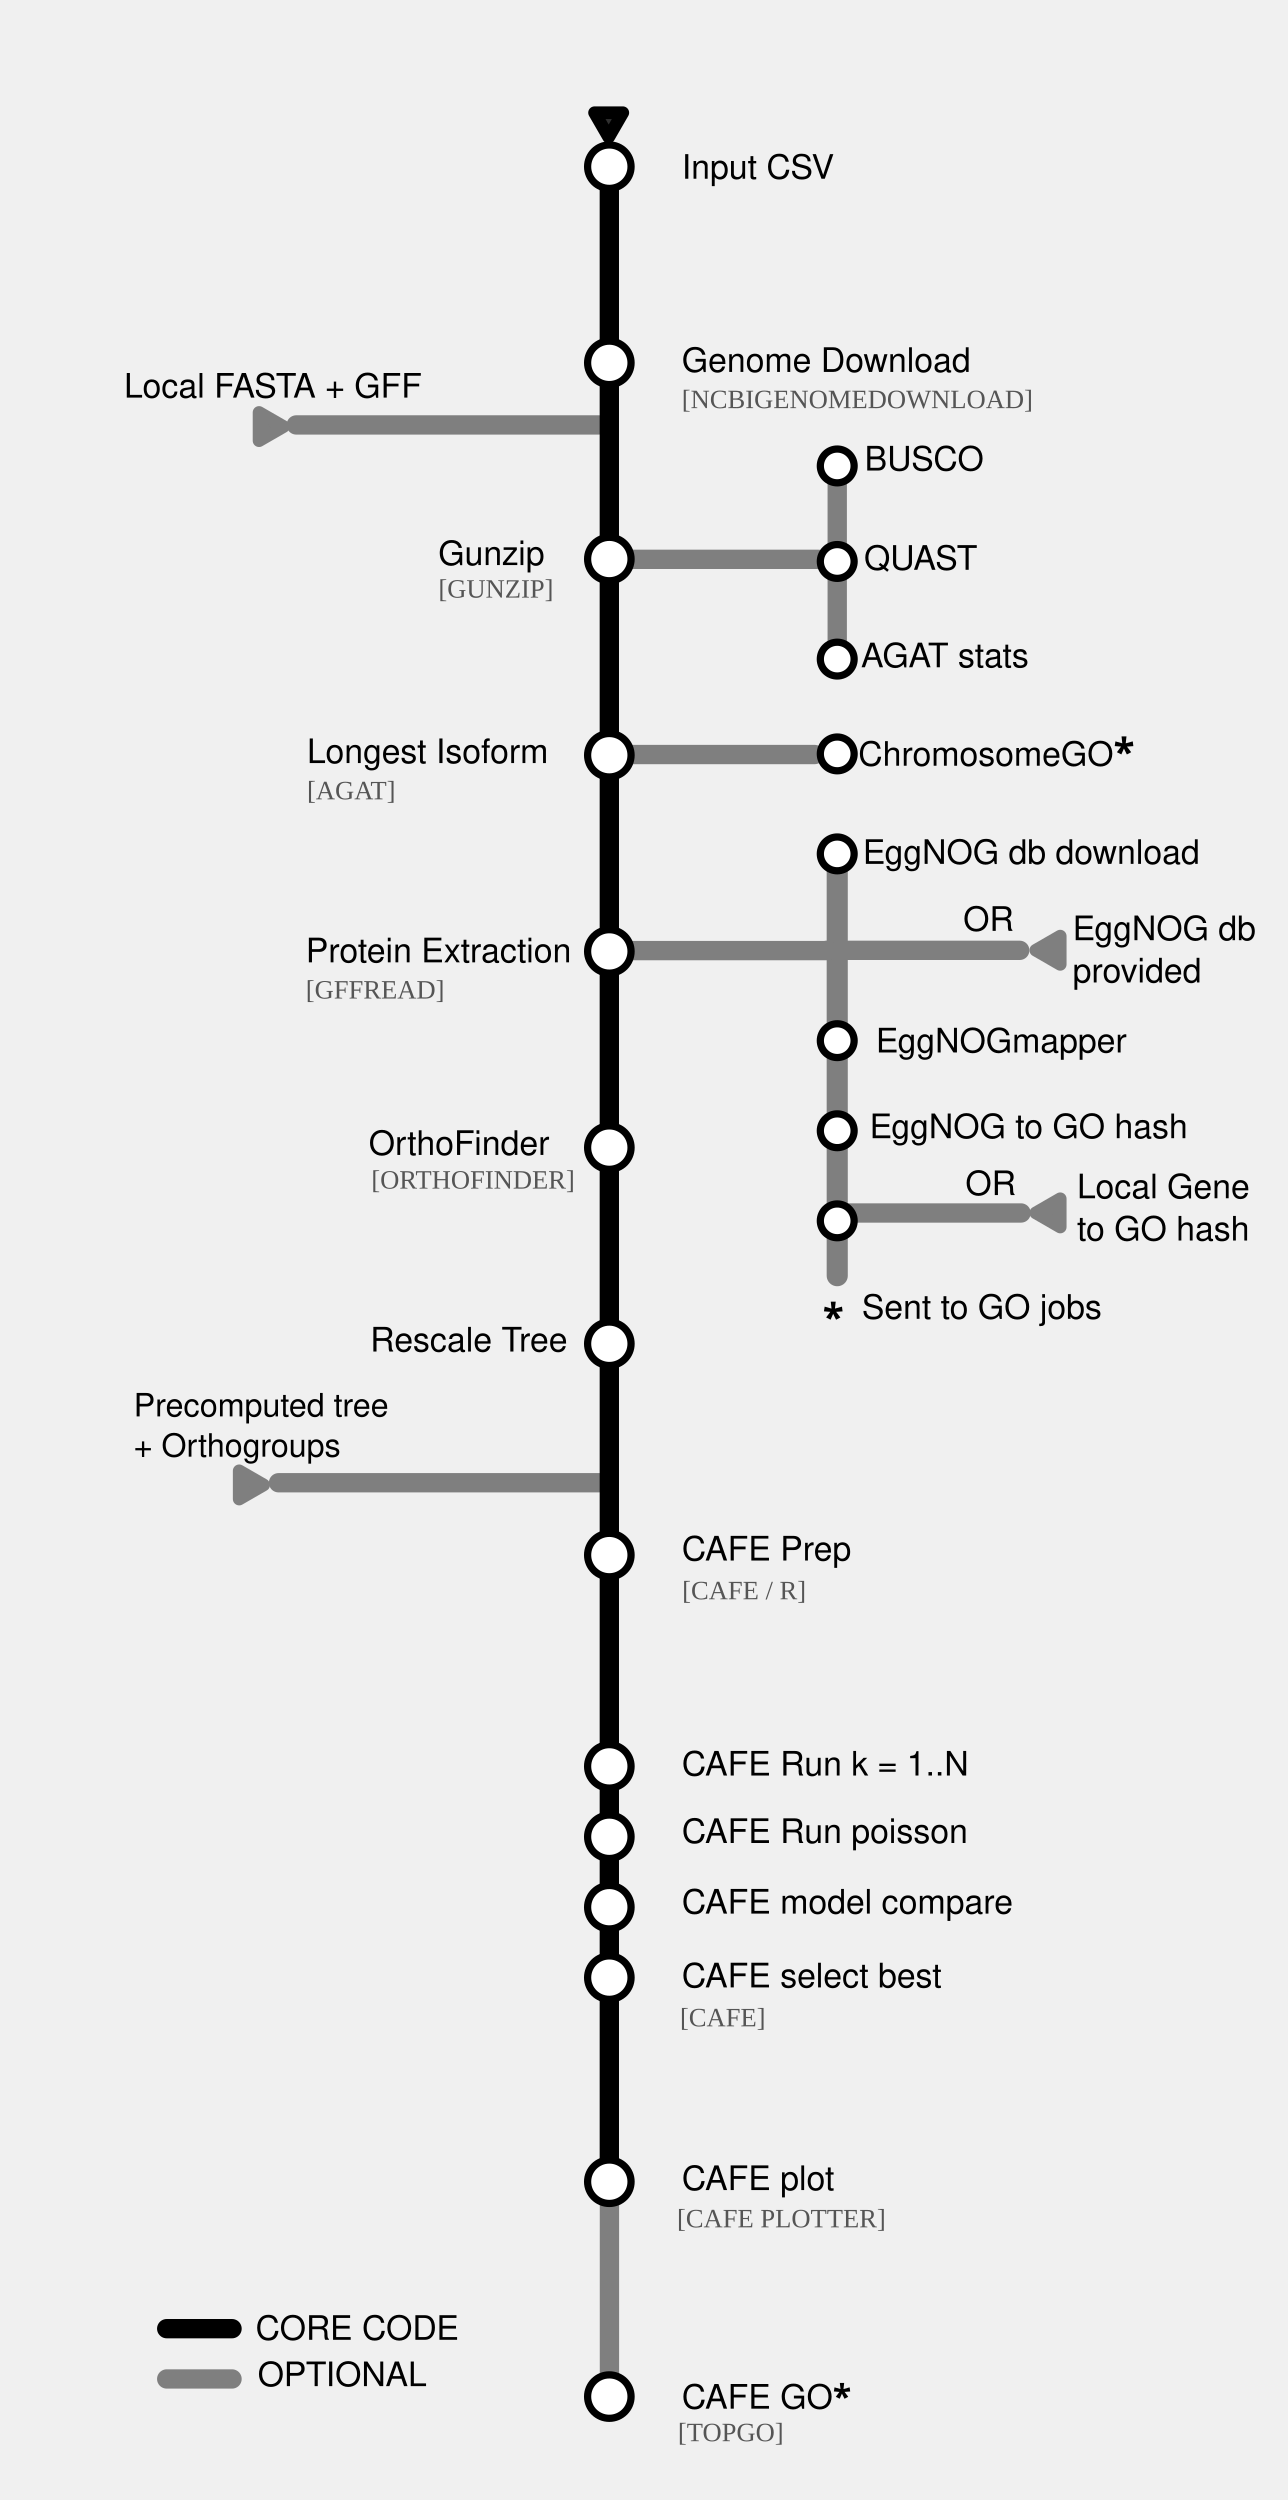
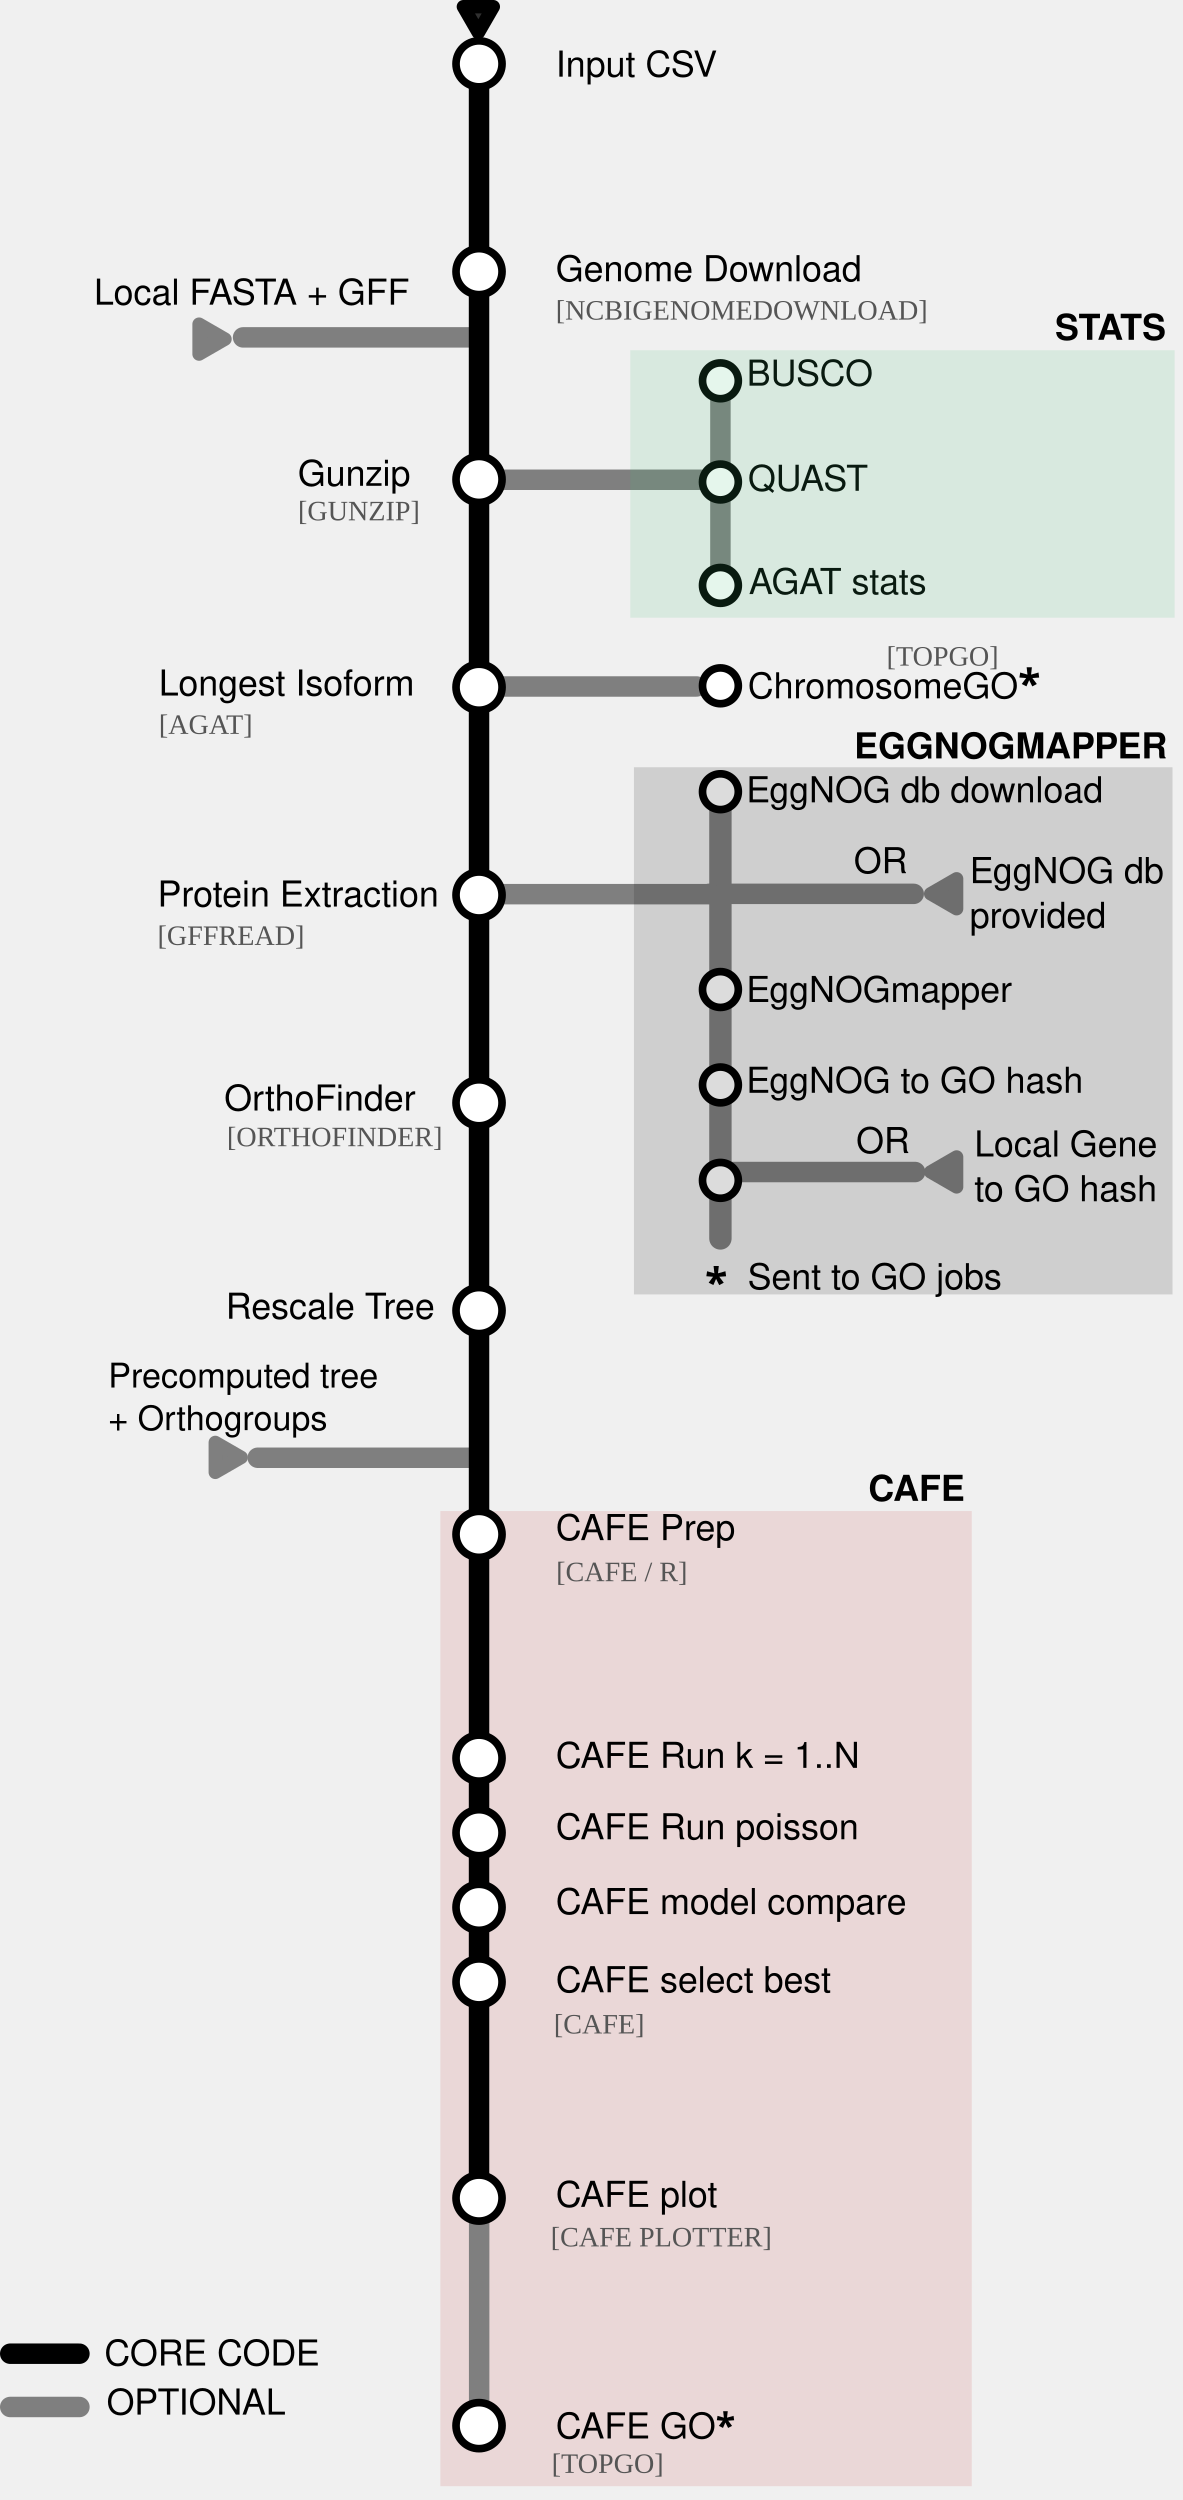
- <svg xmlns="http://www.w3.org/2000/svg" width="533.043" height="1035.372" version="1.1" id="svg28">
+ <svg xmlns="http://www.w3.org/2000/svg" width="462.477" height="977.559" version="1.1" id="svg28">
  <defs id="defs28" />
  <style id="style1">
.line { fill: none; stroke-width: 8; stroke-linecap: round; }
.station { fill: white; stroke: black; stroke-width: 3; }
.label { font-family: Helvetica, Arial, sans-serif; font-size: 14px; }
.small { font-size: 11px; fill: #555; }
.title { font-size: 28px; font-weight: bold; }
</style>
-   <path d="m 346.74,272.968 v -80" class="line" stroke="#7f7f7f" id="path25" />
-   <path d="M 346.74,528.322 V 361.001" class="line" stroke="#7f7f7f" id="path25-6" style="fill:none;stroke-width:8.747;stroke-linecap:round;stroke-dasharray:none" />
-   <path d="m 339.006,231.655 h -80" class="line" stroke="#7f7f7f" id="path25-3" style="fill:none;stroke-width:8;stroke-linecap:round" />
-   <path d="m 337.407,312.488 h -80" class="line" stroke="#7f7f7f" id="path25-3-3" style="fill:none;stroke-width:8;stroke-linecap:round" />
-   <path d="m 422.319,393.582 h -80" class="line" stroke="#7f7f7f" id="path25-3-3-3" style="fill:none;stroke-width:8;stroke-linecap:round" />
-   <path d="M 248.14,175.987 H 122.686" class="line" stroke="#7f7f7f" id="path25-3-2" style="fill:none;stroke-width:8;stroke-linecap:round;stroke-dasharray:none" />
-   <path d="M 115.36,614.077 H 250.216" class="line" stroke="#1f77b4" id="path18" style="fill:#666666;stroke:#7f7f7f;stroke-opacity:1" />
-   <path d="M 69.04,985.246 H 96.095" class="line" stroke="#1f77b4" id="path18-0" style="fill:#666666;stroke:#7f7f7f;stroke-width:8;stroke-linecap:round;stroke-dasharray:none;stroke-opacity:1" />
-   <path d="m 69.04,964.415 h 27.056" class="line" stroke="#1f77b4" id="path18-0-3" style="fill:#000000;fill-opacity:1;stroke:#000000;stroke-width:8;stroke-linecap:round;stroke-dasharray:none;stroke-opacity:1" />
-   <path d="M 252.354,68.971 V 900.275" class="line" stroke="#000000" id="path1" style="stroke-width:8;stroke-dasharray:none" />
-   <path d="m 252.401,902.153 v 87.609" class="line" stroke="#000000" id="path1-2" style="fill:#7f7f7f;fill-opacity:1;stroke:#7f7f7f;stroke-width:8;stroke-linecap:round;stroke-dasharray:none;stroke-opacity:1" />
-   <path d="m 253.263,393.697 h 90.308" class="line" stroke="#1f77b4" id="path18-8" style="fill:#666666;stroke:#7f7f7f;stroke-width:8;stroke-linecap:round;stroke-dasharray:none;stroke-dashoffset:0;stroke-opacity:1" />
-   <circle cx="252.354" cy="69.028" r="9" class="station" id="circle1" />
-   <text x="282.354" y="74.028" class="label" id="text2">Input CSV</text>
-   <circle cx="252.354" cy="150.278" r="9" class="station" id="circle2" />
-   <text x="282.354" y="154.028" class="label" id="text3">Genome Download</text>
-   <text x="282.354" y="169.028" class="small" id="text4">[NCBIGENOMEDOWNLOAD]</text>
-   <text x="181.554" y="247.511" class="small" id="text4-4" style="font-size:11px;fill:#555555">[GUNZIP]</text>
-   <text x="181.506" y="234.028" class="label" id="text5">Gunzip</text>
-   <circle cx="252.354" cy="231.528" r="9" class="station" id="circle4" />
-   <circle cx="252.354" cy="312.778" r="9" class="station" id="circle5" />
-   <text x="127.15" y="316.028" class="label" id="text6">Longest Isoform</text>
-   <text x="127.15" y="331.028" class="small" id="text7">[AGAT]</text>
-   <circle cx="252.354" cy="394.028" r="9" class="station" id="circle7" />
-   <text x="126.633" y="398.545" class="label" id="text8">Protein Extraction</text>
-   <text x="126.633" y="413.545" class="small" id="text9">[GFFREAD]</text>
-   <text x="153.776" y="492.264" class="small" id="text9-0" style="font-size:11px;fill:#555555">[ORTHOFINDER]</text>
-   <text x="280.375" y="922.453" class="small" id="text9-6" style="font-size:11px;fill:#555555">[CAFE PLOTTER]</text>
-   <text x="282.513" y="662.34" class="small" id="text9-6-0" style="font-size:11px;fill:#555555">[CAFE / R]</text>
-   <text x="281.606" y="839.201" class="small" id="text9-6-0-4" style="font-size:11px;fill:#555555">[CAFE]</text>
-   <text x="280.748" y="1011.021" class="small" id="text9-6-8" style="font-size:11px;fill:#555555">[TOPGO]</text>
-   <circle cx="252.354" cy="475.278" r="9" class="station" id="circle9" />
-   <circle cx="252.354" cy="556.528" r="9" class="station" id="circle10" />
-   <text x="152.707" y="478.306" class="label" id="text11">OrthoFinder</text>
-   <circle cx="252.354" cy="644.028" r="9" class="station" id="circle11" />
-   <text x="153.328" y="559.722" class="label" id="text12">
-     <tspan id="tspan44" x="153.328" y="559.722">Rescale Tree</tspan>
+   <path d="m 281.7,228.908 v -80" class="line" stroke="#7f7f7f" id="path25" />
+   <path d="M 281.7,484.262 V 316.941" class="line" stroke="#7f7f7f" id="path25-6" style="fill:none;stroke-width:8.747;stroke-linecap:round;stroke-dasharray:none" />
+   <path d="m 273.966,187.595 h -80" class="line" stroke="#7f7f7f" id="path25-3" style="fill:none;stroke-width:8;stroke-linecap:round" />
+   <path d="m 272.367,268.428 h -80" class="line" stroke="#7f7f7f" id="path25-3-3" style="fill:none;stroke-width:8;stroke-linecap:round" />
+   <path d="m 357.279,349.522 h -80" class="line" stroke="#7f7f7f" id="path25-3-3-3" style="fill:none;stroke-width:8;stroke-linecap:round" />
+   <path d="M 184.256,131.927 H 95.049" class="line" stroke="#7f7f7f" id="path25-3-2" style="fill:none;stroke-width:8;stroke-linecap:round;stroke-dasharray:none" />
+   <path d="m 100.774,570.017 h 85.856" class="line" stroke="#1f77b4" id="path18" style="fill:#666666;stroke:#7f7f7f;stroke-width:8;stroke-dasharray:none;stroke-opacity:1" />
+   <path d="M 4,941.186 H 31.056" class="line" stroke="#1f77b4" id="path18-0" style="fill:#666666;stroke:#7f7f7f;stroke-width:8;stroke-linecap:round;stroke-dasharray:none;stroke-opacity:1" />
+   <path d="M 4,920.355 H 31.056" class="line" stroke="#1f77b4" id="path18-0-3" style="fill:#000000;fill-opacity:1;stroke:#000000;stroke-width:8;stroke-linecap:round;stroke-dasharray:none;stroke-opacity:1" />
+   <rect style="opacity:0.998;fill:#c63a3a;fill-opacity:0.14;stroke:#000000;stroke-width:10.807;stroke-linejoin:round;stroke-opacity:0" id="rect1-0" width="207.786" height="381.303" x="172.194" y="590.852" />
+   <path d="M 187.314,24.911 V 856.215" class="line" stroke="#000000" id="path1" style="stroke-width:8;stroke-dasharray:none" />
+   <path d="m 187.362,858.093 v 87.609" class="line" stroke="#000000" id="path1-2" style="fill:#7f7f7f;fill-opacity:1;stroke:#7f7f7f;stroke-width:8;stroke-linecap:round;stroke-dasharray:none;stroke-opacity:1" />
+   <path d="m 188.223,349.637 h 90.308" class="line" stroke="#1f77b4" id="path18-8" style="fill:#666666;stroke:#7f7f7f;stroke-width:8;stroke-linecap:round;stroke-dasharray:none;stroke-dashoffset:0;stroke-opacity:1" />
+   <circle cx="187.314" cy="24.968" r="9" class="station" id="circle1" />
+   <text x="217.314" y="29.968" class="label" id="text2">Input CSV</text>
+   <circle cx="187.314" cy="106.218" r="9" class="station" id="circle2" />
+   <text x="217.314" y="109.968" class="label" id="text3">Genome Download</text>
+   <text x="217.314" y="124.968" class="small" id="text4">[NCBIGENOMEDOWNLOAD]</text>
+   <text x="116.514" y="203.451" class="small" id="text4-4" style="font-size:11px;fill:#555555">[GUNZIP]</text>
+   <text x="116.466" y="189.968" class="label" id="text5">Gunzip</text>
+   <circle cx="187.314" cy="187.468" r="9" class="station" id="circle4" />
+   <circle cx="187.314" cy="268.718" r="9" class="station" id="circle5" />
+   <text x="62.11" y="271.968" class="label" id="text6">Longest Isoform</text>
+   <text x="62.11" y="286.968" class="small" id="text7">[AGAT]</text>
+   <circle cx="187.314" cy="349.968" r="9" class="station" id="circle7" />
+   <text x="61.593" y="354.485" class="label" id="text8">Protein Extraction</text>
+   <text x="61.593" y="369.485" class="small" id="text9">[GFFREAD]</text>
+   <text x="88.736" y="448.204" class="small" id="text9-0" style="font-size:11px;fill:#555555">[ORTHOFINDER]</text>
+   <text x="215.335" y="878.393" class="small" id="text9-6" style="font-size:11px;fill:#555555">[CAFE PLOTTER]</text>
+   <text x="217.473" y="618.28" class="small" id="text9-6-0" style="font-size:11px;fill:#555555">[CAFE / R]</text>
+   <text x="216.566" y="795.141" class="small" id="text9-6-0-4" style="font-size:11px;fill:#555555">[CAFE]</text>
+   <text x="215.708" y="966.961" class="small" id="text9-6-8" style="font-size:11px;fill:#555555">[TOPGO]</text>
+   <text x="346.668" y="260.263" class="small" id="text9-6-8-5" style="font-size:11px;fill:#555555">[TOPGO]</text>
+   <circle cx="187.314" cy="431.218" r="9" class="station" id="circle9" />
+   <circle cx="187.314" cy="512.468" r="9" class="station" id="circle10" />
+   <text x="87.667" y="434.246" class="label" id="text11">OrthoFinder</text>
+   <circle cx="187.314" cy="599.968" r="9" class="station" id="circle11" />
+   <text x="88.288" y="515.662" class="label" id="text12">
+     <tspan id="tspan44" x="88.288" y="515.662">Rescale Tree</tspan>
  </text>
-   <circle cx="252.354" cy="731.528" r="9" class="station" id="circle12" />
-   <text x="282.354" y="646.279" class="label" id="text13">CAFE Prep</text>
-   <circle cx="252.354" cy="819.028" r="9" class="station" id="circle13" />
-   <text x="282.354" y="735.348" class="label" id="text14">CAFE Run k = 1..N</text>
-   <text x="282.354" y="823.077" class="label" id="text14-1" style="font-size:14px;font-family:Helvetica, Arial, sans-serif">CAFE select best</text>
-   <circle cx="252.354" cy="760.694" r="9" class="station" id="circle14" />
-   <circle cx="252.354" cy="789.861" r="9" class="station" id="circle15" />
-   <text x="282.354" y="763.265" class="label" id="text16">CAFE Run poisson</text>
-   <text x="282.354" y="792.511" class="label" id="text16-1" style="font-size:14px;font-family:Helvetica, Arial, sans-serif">CAFE model compare</text>
-   <circle cx="252.354" cy="903.562" r="9" class="station" id="circle16" />
-   <text x="282.354" y="907.01" class="label" id="text17">CAFE plot</text>
-   <circle cx="252.354" cy="992.545" r="9" class="station" id="circle17" />
-   <text x="282.354" y="997.545" class="label" id="text18" style="font-size:14px;font-family:Helvetica, Arial, sans-serif">CAFE GO<tspan style="font-style:normal;font-variant:normal;font-weight:bold;font-stretch:normal;font-size:14px;font-family:Sans;-inkscape-font-specification:'Sans, Bold';font-variant-ligatures:normal;font-variant-caps:normal;font-variant-numeric:normal;font-variant-east-asian:normal" id="tspan42">*</tspan>
+   <circle cx="187.314" cy="687.468" r="9" class="station" id="circle12" />
+   <text x="217.314" y="602.219" class="label" id="text13">CAFE Prep</text>
+   <text x="339.531" y="586.874" class="label" id="text13-7" style="font-size:14px;font-family:Helvetica, Arial, sans-serif">
+     <tspan style="font-style:normal;font-variant:normal;font-weight:bold;font-stretch:normal;font-family:Helvetica, Arial, sans-serif;-inkscape-font-specification:'Helvetica, Arial, sans-serif Bold'" id="tspan2">CAFE</tspan>
  </text>
-   <text x="106.724" y="988.221" class="label" id="text18-9" style="font-size:14px;font-family:Helvetica, Arial, sans-serif">OPTIONAL</text>
-   <text x="105.834" y="969.036" class="label" id="text18-9-1" style="font-size:14px;font-family:Helvetica, Arial, sans-serif">CORE CODE</text>
-   <text x="51.379" y="164.679" class="label" id="text19">Local FASTA + GFF</text>
-   <text x="446.045" y="496.27" class="label" id="text19-8" style="font-size:14px;font-family:Helvetica, Arial, sans-serif">
-     <tspan id="tspan38" x="446.045" y="496.27">Local Gene</tspan>
-     <tspan id="tspan39" x="446.045" y="513.77">to GO hash</tspan>
+   <text x="412.518" y="132.877" class="label" id="text13-7-0" style="font-style:normal;font-variant:normal;font-weight:bold;font-stretch:normal;font-size:14px;font-family:Helvetica, Arial, sans-serif;-inkscape-font-specification:'Helvetica, Arial, sans-serif, Bold';font-variant-ligatures:normal;font-variant-caps:normal;font-variant-numeric:normal;font-variant-east-asian:normal">
+     <tspan id="tspan4" x="412.518" y="132.877">STATS</tspan>
  </text>
-   <text x="356.921" y="546.168" class="label" id="text19-8-0" style="font-size:14px;font-family:Helvetica, Arial, sans-serif">
-     <tspan id="tspan39-2" x="356.921" y="546.168">Sent to GO jobs</tspan>
+   <text x="334.009" y="296.563" class="label" id="text13-7-9" style="font-style:normal;font-variant:normal;font-weight:bold;font-stretch:normal;font-size:14px;font-family:Helvetica, Arial, sans-serif;-inkscape-font-specification:'Helvetica, Arial, sans-serif, Bold';font-variant-ligatures:normal;font-variant-caps:normal;font-variant-numeric:normal;font-variant-east-asian:normal">
+     <tspan id="tspan3" x="334.009" y="296.563">EGGNOGMAPPER</tspan>
  </text>
-   <text x="55.37" y="586.612" class="small" id="text20" style="font-style:normal;font-variant:normal;font-weight:normal;font-stretch:normal;font-size:13.333px;font-family:Helvetica, Arial, sans-serif;-inkscape-font-specification:'Helvetica, Arial, sans-serif, Normal';font-variant-ligatures:normal;font-variant-caps:normal;font-variant-numeric:normal;font-variant-east-asian:normal;fill:#000000;fill-opacity:1">
-     <tspan id="tspan30" x="55.37" y="586.612">Precomputed tree</tspan>
-     <tspan id="tspan31" x="55.37" y="603.278">+ Orthogroups</tspan>
+   <circle cx="187.314" cy="774.968" r="9" class="station" id="circle13" />
+   <text x="217.314" y="691.288" class="label" id="text14">CAFE Run k = 1..N</text>
+   <text x="217.314" y="779.017" class="label" id="text14-1" style="font-size:14px;font-family:Helvetica, Arial, sans-serif">CAFE select best</text>
+   <circle cx="187.314" cy="716.634" r="9" class="station" id="circle14" />
+   <circle cx="187.314" cy="745.801" r="9" class="station" id="circle15" />
+   <text x="217.314" y="719.205" class="label" id="text16">CAFE Run poisson</text>
+   <text x="217.314" y="748.451" class="label" id="text16-1" style="font-size:14px;font-family:Helvetica, Arial, sans-serif">CAFE model compare</text>
+   <circle cx="187.314" cy="859.501" r="9" class="station" id="circle16" />
+   <text x="217.314" y="862.95" class="label" id="text17">CAFE plot</text>
+   <circle cx="187.314" cy="948.485" r="9" class="station" id="circle17" />
+   <text x="217.314" y="953.485" class="label" id="text18" style="font-size:14px;font-family:Helvetica, Arial, sans-serif">CAFE GO<tspan style="font-style:normal;font-variant:normal;font-weight:bold;font-stretch:normal;font-size:14px;font-family:Sans;-inkscape-font-specification:'Sans, Bold';font-variant-ligatures:normal;font-variant-caps:normal;font-variant-numeric:normal;font-variant-east-asian:normal" id="tspan42">*</tspan>
  </text>
-   <circle cx="346.74" cy="353.636" r="7" class="station" id="circle22" />
-   <circle cx="346.74" cy="430.989" r="7" class="station" id="circle22-8" style="fill:#ffffff;stroke:#000000;stroke-width:3" />
-   <circle cx="346.74" cy="468.3" r="7" class="station" id="circle22-8-9" style="fill:#ffffff;stroke:#000000;stroke-width:3" />
-   <path d="M 422.874,502.354 H 348.356" class="line" stroke="#7f7f7f" id="path25-3-3-3-1" style="fill:none;stroke-width:8;stroke-linecap:round;stroke-dasharray:none" />
-   <circle cx="346.74" cy="505.611" r="7" class="station" id="circle22-4" style="fill:#ffffff;stroke:#000000;stroke-width:3" />
-   <text x="362.729" y="435.869" class="label" id="text23">EggNOGmapper</text>
-   <text x="357.334" y="357.781" class="label" id="text23-0" style="font-size:14px;font-family:Helvetica, Arial, sans-serif">EggNOG db download</text>
-   <text x="444.232" y="389.374" class="label" id="text23-0-6" style="font-size:14px;font-family:Helvetica, Arial, sans-serif">
-     <tspan id="tspan35" x="444.232" y="389.374">EggNOG db</tspan>
-     <tspan id="tspan36" x="444.232" y="406.874">provided</tspan>
+   <text x="41.684" y="944.161" class="label" id="text18-9" style="font-size:14px;font-family:Helvetica, Arial, sans-serif">OPTIONAL</text>
+   <text x="40.795" y="924.976" class="label" id="text18-9-1" style="font-size:14px;font-family:Helvetica, Arial, sans-serif">CORE CODE</text>
+   <text x="36.763" y="119.136" class="label" id="text19">Local FASTA + GFF</text>
+   <text x="381.005" y="452.21" class="label" id="text19-8" style="font-size:14px;font-family:Helvetica, Arial, sans-serif">
+     <tspan id="tspan38" x="381.005" y="452.21">Local Gene</tspan>
+     <tspan id="tspan39" x="381.005" y="469.71">to GO hash</tspan>
  </text>
-   <text x="360.139" y="471.371" class="label" id="text23-3" style="font-size:14px;font-family:Helvetica, Arial, sans-serif">
-     <tspan x="360.139" y="471.371" id="tspan32">EggNOG to GO hash</tspan>
-     <tspan x="360.139" y="488.871" id="tspan33" />
+   <text x="292.34" y="504.108" class="label" id="text19-8-0" style="font-size:14px;font-family:Helvetica, Arial, sans-serif">
+     <tspan id="tspan39-2" x="292.34" y="504.108">Sent to GO jobs</tspan>
  </text>
-   <text x="399.8" y="494.942" class="label" id="text23-3-3" style="font-size:14px;font-family:Helvetica, Arial, sans-serif">
-     <tspan x="399.8" y="494.942" id="tspan32-9">OR</tspan>
-     <tspan x="399.8" y="512.442" id="tspan33-6" />
+   <text x="42.33" y="542.552" class="small" id="text20" style="font-style:normal;font-variant:normal;font-weight:normal;font-stretch:normal;font-size:13.333px;font-family:Helvetica, Arial, sans-serif;-inkscape-font-specification:'Helvetica, Arial, sans-serif, Normal';font-variant-ligatures:normal;font-variant-caps:normal;font-variant-numeric:normal;font-variant-east-asian:normal;fill:#000000;fill-opacity:1">
+     <tspan id="tspan30" x="42.33" y="542.552">Precomputed tree</tspan>
+     <tspan id="tspan31" x="42.33" y="559.218">+ Orthogroups</tspan>
  </text>
-   <text x="398.89" y="385.502" class="label" id="text23-3-3-7" style="font-size:14px;font-family:Helvetica, Arial, sans-serif">
-     <tspan x="398.89" y="385.502" id="tspan32-9-5">OR</tspan>
-     <tspan x="398.89" y="403.002" id="tspan33-6-7" />
+   <circle cx="281.7" cy="309.576" r="7" class="station" id="circle22" />
+   <circle cx="281.7" cy="386.929" r="7" class="station" id="circle22-8" style="fill:#ffffff;stroke:#000000;stroke-width:3" />
+   <circle cx="281.7" cy="424.24" r="7" class="station" id="circle22-8-9" style="fill:#ffffff;stroke:#000000;stroke-width:3" />
+   <path d="m 357.834,458.294 h -74.518" class="line" stroke="#7f7f7f" id="path25-3-3-3-1" style="fill:none;stroke-width:8;stroke-linecap:round;stroke-dasharray:none" />
+   <circle cx="281.7" cy="461.551" r="7" class="station" id="circle22-4" style="fill:#ffffff;stroke:#000000;stroke-width:3" />
+   <text x="291.82" y="391.809" class="label" id="text23">EggNOGmapper</text>
+   <text x="291.82" y="313.721" class="label" id="text23-0" style="font-size:14px;font-family:Helvetica, Arial, sans-serif">EggNOG db download</text>
+   <text x="379.192" y="345.314" class="label" id="text23-0-6" style="font-size:14px;font-family:Helvetica, Arial, sans-serif">
+     <tspan id="tspan35" x="379.192" y="345.314">EggNOG db</tspan>
+     <tspan id="tspan36" x="379.192" y="362.814">provided</tspan>
  </text>
-   <circle cx="-346.74" cy="-272.968" r="7" class="station" id="circle24" transform="scale(-1)" />
-   <circle cx="-346.74" cy="-232.532" r="7" class="station" id="circle24-3" transform="scale(-1)" style="fill:#ffffff;stroke:#000000;stroke-width:3" />
-   <circle cx="-346.74" cy="-312.227" r="7" class="station" id="circle24-3-2" transform="scale(-1)" style="fill:#ffffff;stroke:#000000;stroke-width:3" />
-   <text x="358.057" y="194.867" class="label" id="text25">BUSCO</text>
-   <circle cx="-346.74" cy="-192.968" r="7" class="station" id="circle25" transform="scale(-1)" />
-   <text x="356.574" y="276.35" class="label" id="text26">AGAT stats</text>
-   <text x="355.441" y="317.13" class="label" id="text26-6" style="font-size:14px;font-family:Helvetica, Arial, sans-serif">ChromosomeGO<tspan style="font-style:normal;font-variant:normal;font-weight:bold;font-stretch:normal;font-size:16px;font-family:Sans;-inkscape-font-specification:'Sans, Bold';font-variant-ligatures:normal;font-variant-caps:normal;font-variant-numeric:normal;font-variant-east-asian:normal" id="tspan41">*</tspan>
+   <text x="291.82" y="427.311" class="label" id="text23-3" style="font-size:14px;font-family:Helvetica, Arial, sans-serif">
+     <tspan x="291.82" y="427.311" id="tspan32">EggNOG to GO hash</tspan>
+     <tspan x="291.82" y="444.811" id="tspan33" />
  </text>
-   <text x="357.829" y="235.98" class="label" id="text26-9" style="font-size:14px;font-family:Helvetica, Arial, sans-serif">QUAST</text>
-   <path style="opacity:0.998;fill:#000000;fill-opacity:0.8;stroke:#000000;stroke-width:8;stroke-linejoin:round;stroke-dasharray:none;stroke-dashoffset:0;stroke-opacity:1" id="path29" d="m 240.277,139.367 -8.921,0 -8.921,0 4.461,-7.726 4.461,-7.726 4.461,7.726 z" transform="matrix(-0.6556691,0,0,-0.6556691,403.777,138.0613)" />
-   <path style="opacity:0.998;fill:#7f7f7f;fill-opacity:1;stroke:#7f7f7f;stroke-width:8;stroke-linejoin:round;stroke-dasharray:none;stroke-dashoffset:0;stroke-opacity:1" id="path29-1" d="m 240.277,139.367 -8.921,0 -8.921,0 4.461,-7.726 4.461,-7.726 4.461,7.726 z" transform="matrix(0,0.6556691,-0.6556691,0,198.6659,24.97022)" />
-   <path style="opacity:0.998;fill:#7f7f7f;fill-opacity:1;stroke:#7f7f7f;stroke-width:8;stroke-linejoin:round;stroke-dasharray:none;stroke-dashoffset:0;stroke-opacity:1" id="path29-1-3" d="m 240.277,139.367 -8.921,0 -8.921,0 4.461,-7.726 4.461,-7.726 4.461,7.726 z" transform="matrix(0,-0.6556691,0.6556691,0,347.7132,545.2358)" />
-   <path style="opacity:0.998;fill:#7f7f7f;fill-opacity:1;stroke:#7f7f7f;stroke-width:8;stroke-linejoin:round;stroke-dasharray:none;stroke-dashoffset:0;stroke-opacity:1" id="path29-1-3-3" d="m 240.277,139.367 -8.921,0 -8.921,0 4.461,-7.726 4.461,-7.726 4.461,7.726 z" transform="matrix(0,-0.6556691,0.6556691,0,347.7132,654.0083)" />
-   <path style="opacity:0.998;fill:#7f7f7f;fill-opacity:1;stroke:#7f7f7f;stroke-width:8;stroke-linejoin:round;stroke-dasharray:none;stroke-dashoffset:0;stroke-opacity:1" id="path29-1-6" d="m 240.277,139.367 -8.921,0 -8.921,0 4.461,-7.726 4.461,-7.726 4.461,7.726 z" transform="matrix(0,0.6556691,-0.6556691,0,190.4396,463.2898)" />
-   <text xml:space="preserve" style="font-weight:bold;font-size:16px;line-height:1.25;font-family:Sans;-inkscape-font-specification:'Sans, Bold';letter-spacing:0px" x="462.532" y="409.396" id="text34">
-     <tspan id="tspan34" x="462.532" y="409.396" />
+   <text x="334.761" y="450.882" class="label" id="text23-3-3" style="font-size:14px;font-family:Helvetica, Arial, sans-serif">
+     <tspan x="334.761" y="450.882" id="tspan32-9">OR</tspan>
+     <tspan x="334.761" y="468.382" id="tspan33-6" />
  </text>
-   <text xml:space="preserve" style="font-weight:bold;font-size:16px;line-height:1.25;font-family:Sans;-inkscape-font-specification:'Sans, Bold';letter-spacing:0px" x="340.735" y="551.236" id="text37">
-     <tspan id="tspan37" x="340.735" y="551.236">*</tspan>
+   <text x="333.85" y="341.442" class="label" id="text23-3-3-7" style="font-size:14px;font-family:Helvetica, Arial, sans-serif">
+     <tspan x="333.85" y="341.442" id="tspan32-9-5">OR</tspan>
+     <tspan x="333.85" y="358.942" id="tspan33-6-7" />
  </text>
-   <text xml:space="preserve" style="font-weight:bold;font-size:16px;line-height:1.25;font-family:Sans;-inkscape-font-specification:'Sans, Bold';letter-spacing:0px" x="526.483" y="256.568" id="text40">
-     <tspan id="tspan40" x="526.483" y="256.568" />
+   <circle cx="-281.7" cy="-228.908" r="7" class="station" id="circle24" transform="scale(-1)" />
+   <circle cx="-281.7" cy="-188.472" r="7" class="station" id="circle24-3" transform="scale(-1)" style="fill:#ffffff;stroke:#000000;stroke-width:3" />
+   <circle cx="-281.7" cy="-268.167" r="7" class="station" id="circle24-3-2" transform="scale(-1)" style="fill:#ffffff;stroke:#000000;stroke-width:3" />
+   <text x="291.984" y="150.807" class="label" id="text25">BUSCO</text>
+   <circle cx="-281.7" cy="-148.908" r="7" class="station" id="circle25" transform="scale(-1)" />
+   <text x="292.811" y="232.29" class="label" id="text26">AGAT stats</text>
+   <text x="292.401" y="273.07" class="label" id="text26-6" style="font-size:14px;font-family:Helvetica, Arial, sans-serif">ChromosomeGO<tspan style="font-style:normal;font-variant:normal;font-weight:bold;font-stretch:normal;font-size:16px;font-family:Sans;-inkscape-font-specification:'Sans, Bold';font-variant-ligatures:normal;font-variant-caps:normal;font-variant-numeric:normal;font-variant-east-asian:normal" id="tspan41">*</tspan>
  </text>
+   <text x="292.469" y="191.92" class="label" id="text26-9" style="font-size:14px;font-family:Helvetica, Arial, sans-serif">QUAST</text>
+   <path style="opacity:0.998;fill:#000000;fill-opacity:0.8;stroke:#000000;stroke-width:8;stroke-linejoin:round;stroke-dasharray:none;stroke-dashoffset:0;stroke-opacity:1" id="path29" d="m 240.277,139.367 -8.921,0 -8.921,0 4.461,-7.726 4.461,-7.726 4.461,7.726 z" transform="matrix(-0.6556691,0,0,-0.6556691,338.7372,94.00125)" />
+   <path style="opacity:0.998;fill:#7f7f7f;fill-opacity:1;stroke:#7f7f7f;stroke-width:8;stroke-linejoin:round;stroke-dasharray:none;stroke-dashoffset:0;stroke-opacity:1" id="path29-1" d="m 240.277,139.367 -8.921,0 -8.921,0 4.461,-7.726 4.461,-7.726 4.461,7.726 z" transform="matrix(0,0.6556691,-0.6556691,0,169.2193,-19.08981)" />
+   <path style="opacity:0.998;fill:#7f7f7f;fill-opacity:1;stroke:#7f7f7f;stroke-width:8;stroke-linejoin:round;stroke-dasharray:none;stroke-dashoffset:0;stroke-opacity:1" id="path29-1-3" d="m 240.277,139.367 -8.921,0 -8.921,0 4.461,-7.726 4.461,-7.726 4.461,7.726 z" transform="matrix(0,-0.6556691,0.6556691,0,282.6734,501.1758)" />
+   <path style="opacity:0.998;fill:#7f7f7f;fill-opacity:1;stroke:#7f7f7f;stroke-width:8;stroke-linejoin:round;stroke-dasharray:none;stroke-dashoffset:0;stroke-opacity:1" id="path29-1-3-3" d="m 240.277,139.367 -8.921,0 -8.921,0 4.461,-7.726 4.461,-7.726 4.461,7.726 z" transform="matrix(0,-0.6556691,0.6556691,0,282.6734,609.9483)" />
+   <path style="opacity:0.998;fill:#7f7f7f;fill-opacity:1;stroke:#7f7f7f;stroke-width:8;stroke-linejoin:round;stroke-dasharray:none;stroke-dashoffset:0;stroke-opacity:1" id="path29-1-6" d="m 240.277,139.367 -8.921,0 -8.921,0 4.461,-7.726 4.461,-7.726 4.461,7.726 z" transform="matrix(0,0.6556691,-0.6556691,0,175.5646,418.1811)" />
+   <text xml:space="preserve" style="font-weight:bold;font-size:16px;line-height:1.25;font-family:Sans;-inkscape-font-specification:'Sans, Bold';letter-spacing:0px" x="433.086" y="374.234" id="text34">
+     <tspan id="tspan34" x="433.086" y="374.234" />
+   </text>
+   <text xml:space="preserve" style="font-weight:bold;font-size:16px;line-height:1.25;font-family:Sans;-inkscape-font-specification:'Sans, Bold';letter-spacing:0px" x="275.695" y="507.176" id="text37">
+     <tspan id="tspan37" x="275.695" y="507.176">*</tspan>
+   </text>
+   <text xml:space="preserve" style="font-weight:bold;font-size:16px;line-height:1.25;font-family:Sans;-inkscape-font-specification:'Sans, Bold';letter-spacing:0px" x="497.036" y="221.406" id="text40">
+     <tspan id="tspan40" x="497.036" y="221.406" />
+   </text>
+   <rect style="opacity:0.998;fill:#000000;fill-opacity:0.14;stroke:#000000;stroke-width:8;stroke-linejoin:round;stroke-opacity:0" id="rect1" width="210.593" height="206.144" x="247.884" y="300.008" />
+   <rect style="opacity:0.998;fill:#47b973;fill-opacity:0.14;stroke:#000000;stroke-width:5.729;stroke-linejoin:round;stroke-opacity:0" id="rect1-2" width="212.864" height="104.601" x="246.444" y="136.949" />
</svg>
